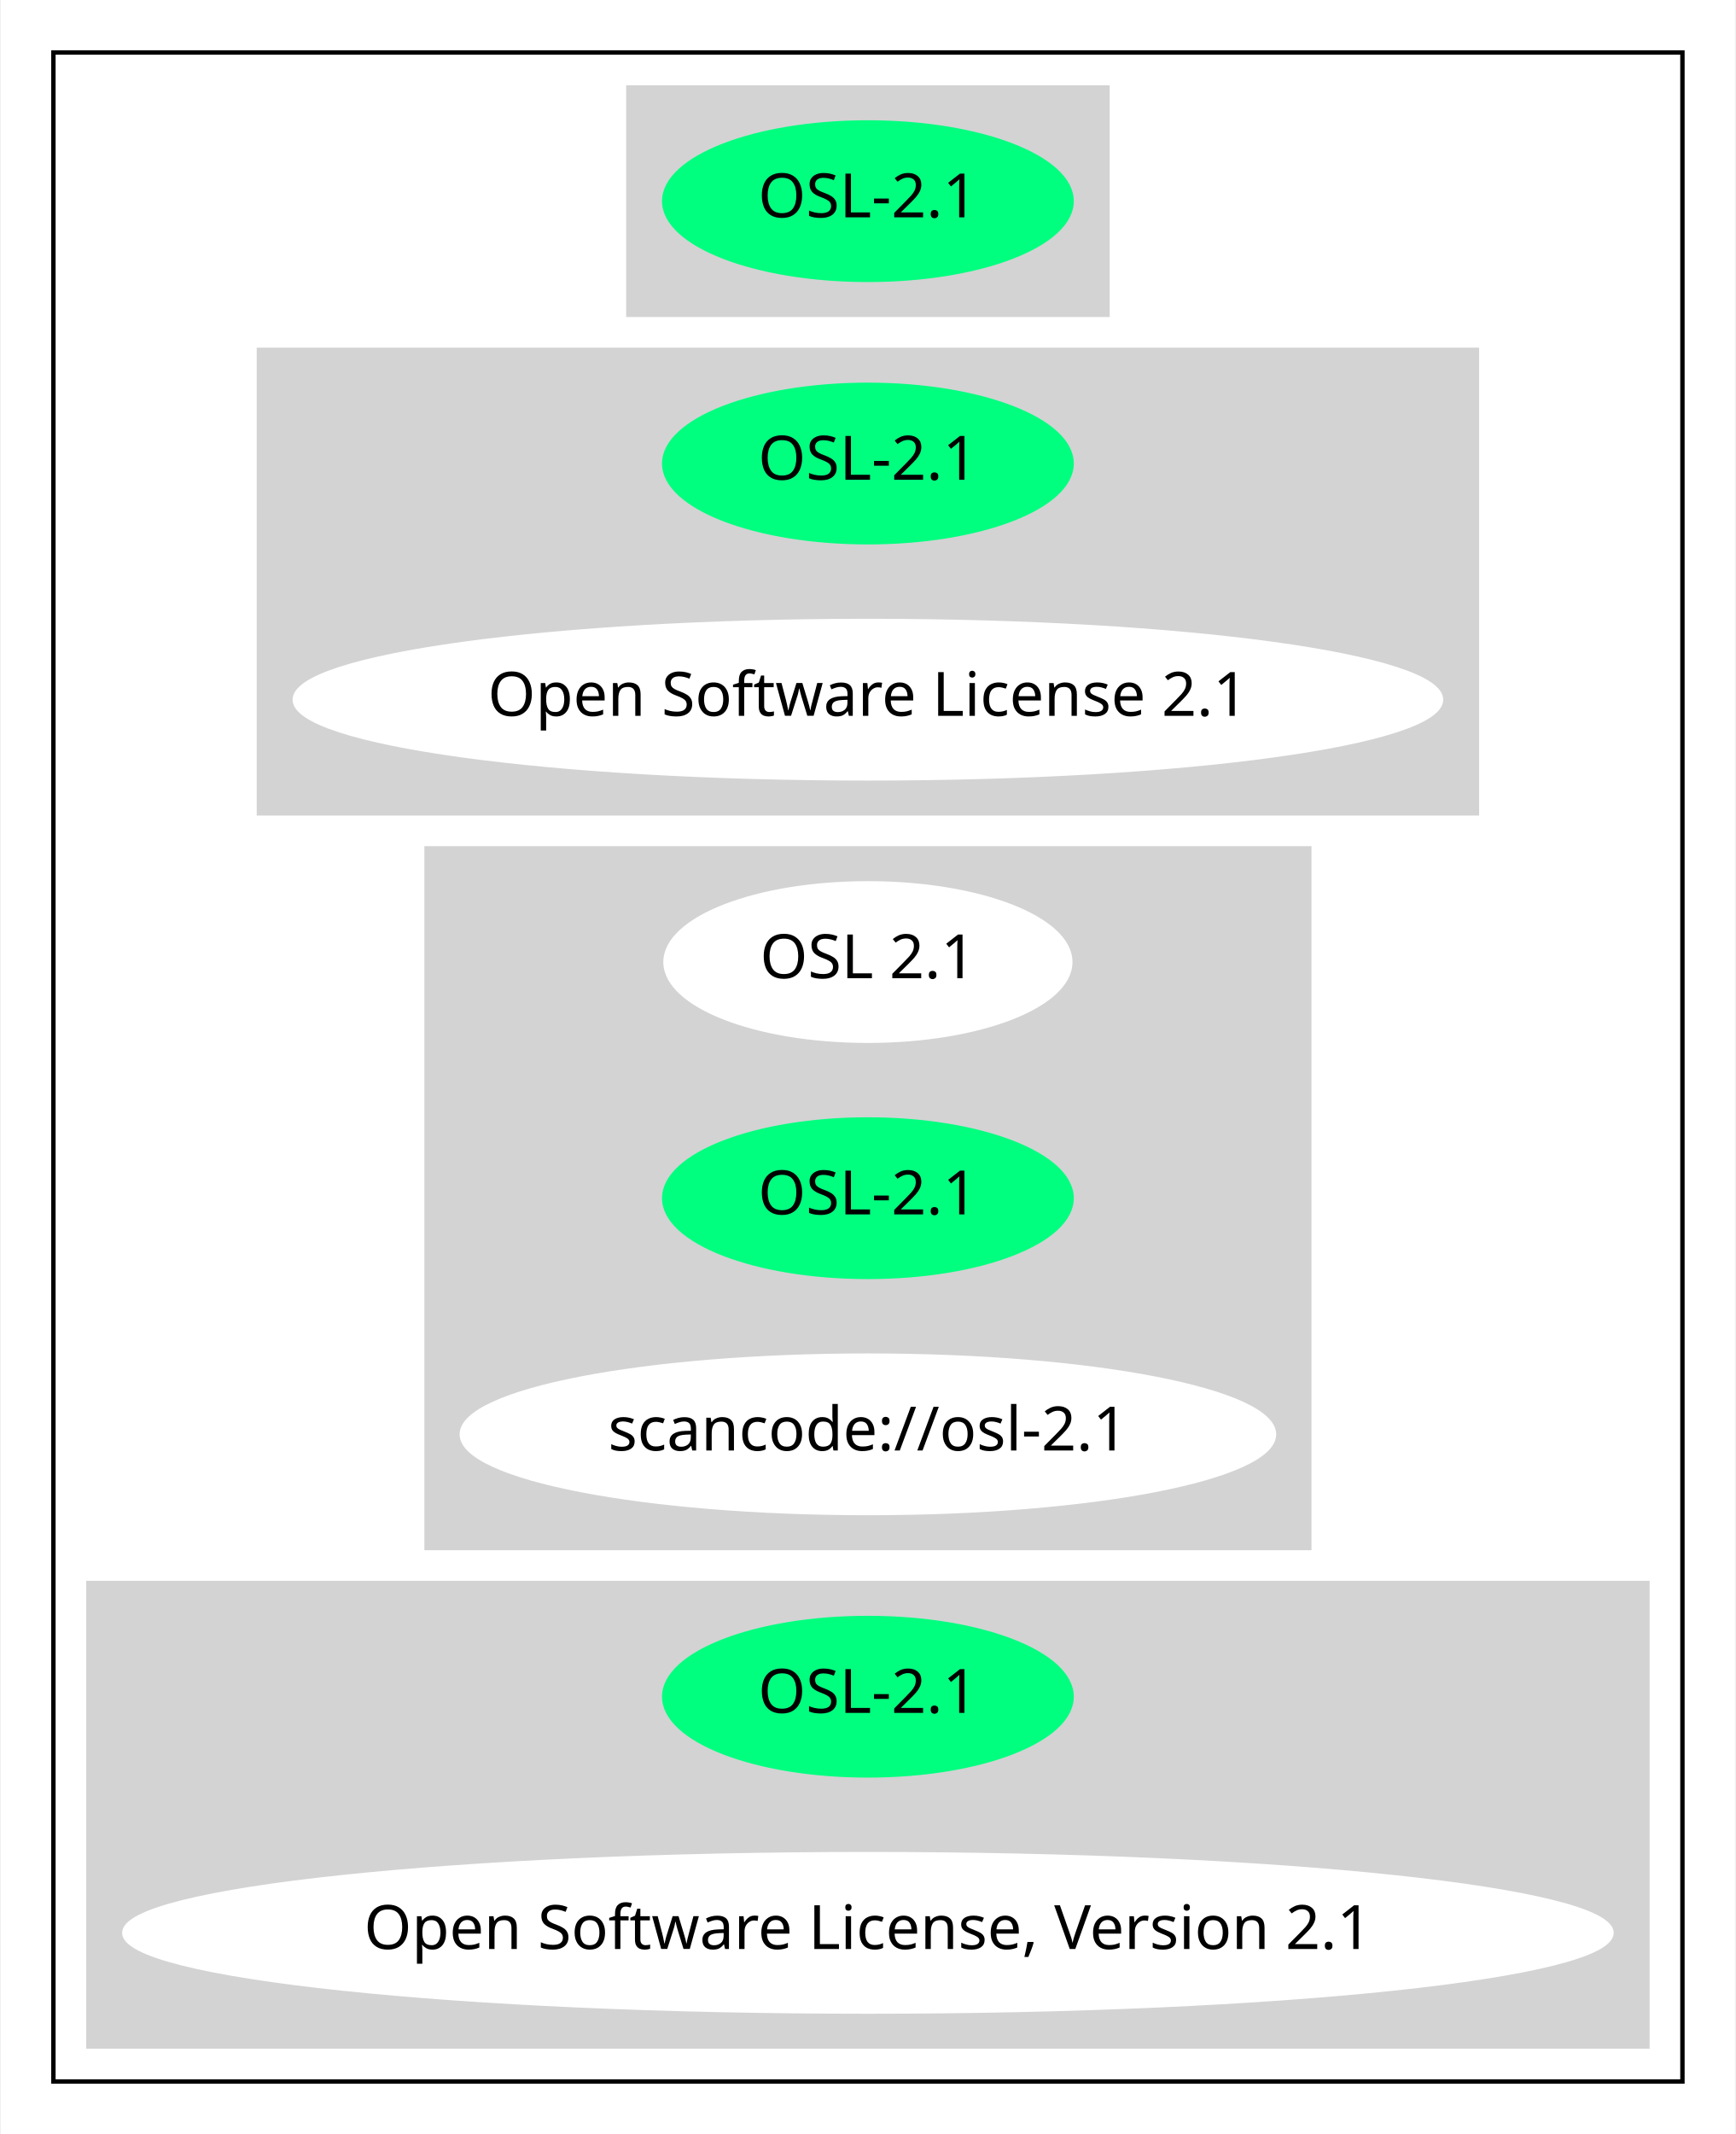
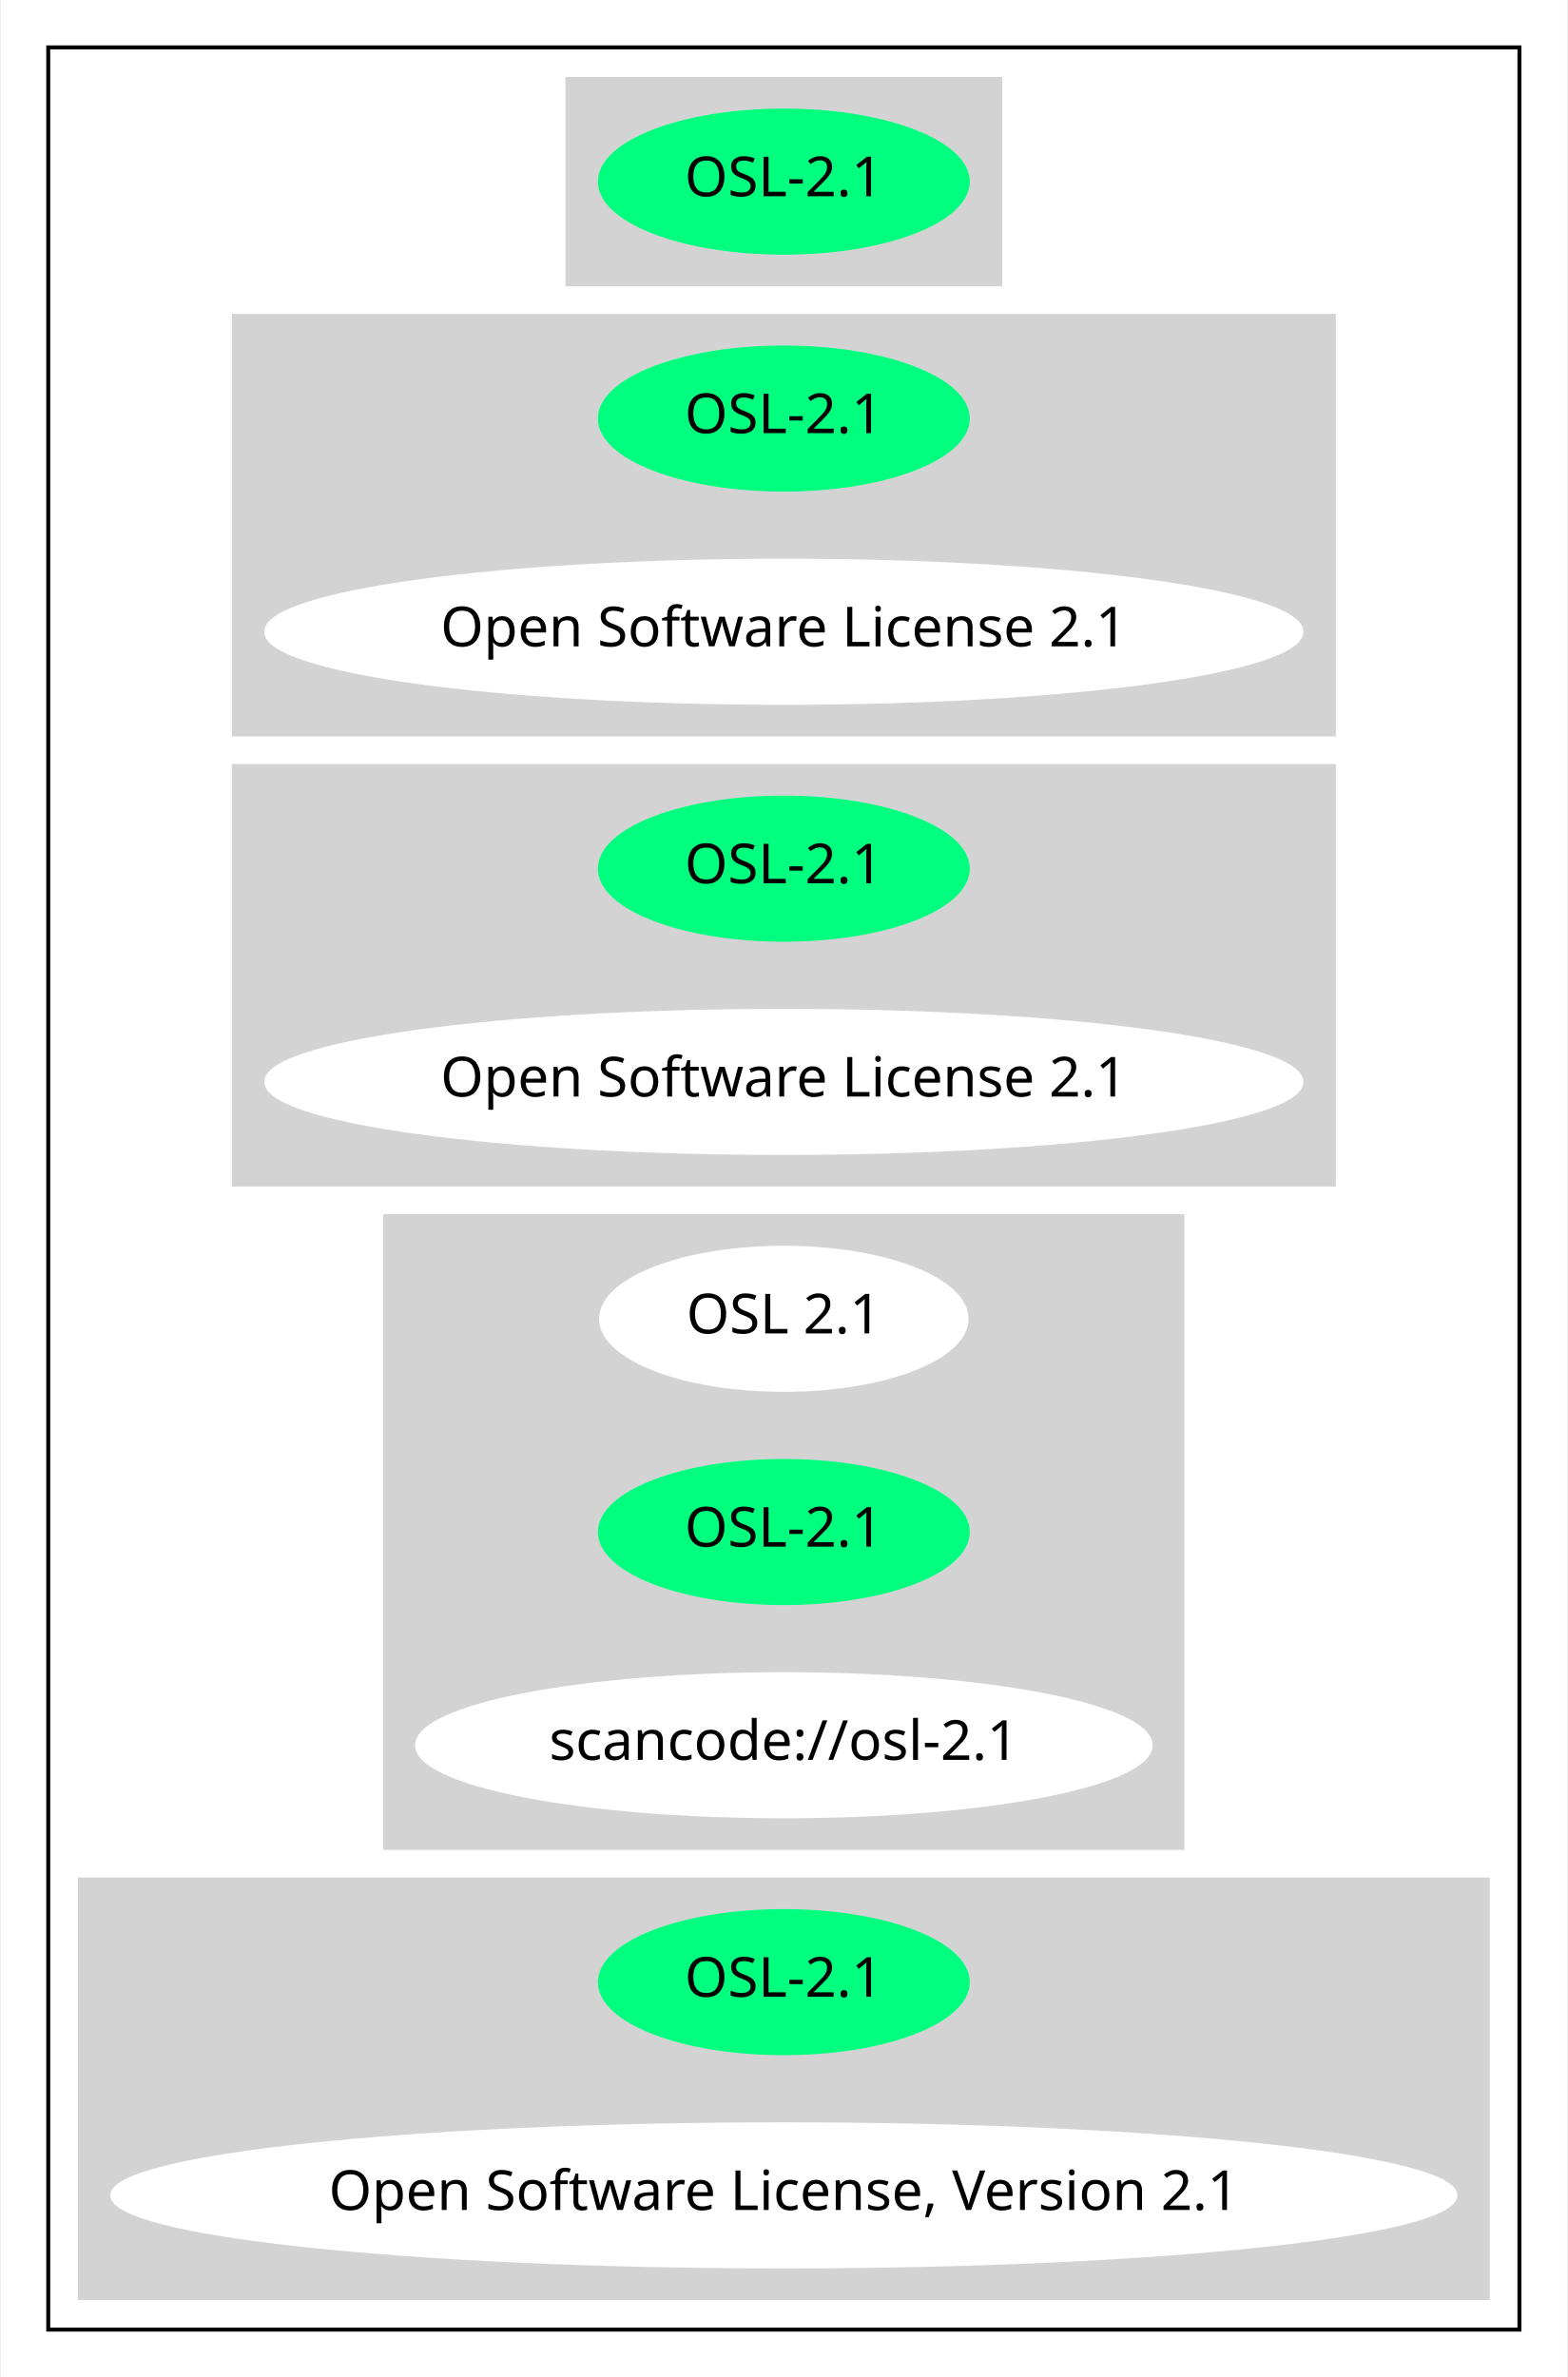
- <svg xmlns="http://www.w3.org/2000/svg" width="397pt" height="488pt" viewBox="0.00 0.00 396.57 488.00">
-   <g id="graph0" class="graph" transform="scale(1 1) rotate(0) translate(4 484)">
-     <polygon fill="white" stroke="transparent" points="-4,4 -4,-484 392.57,-484 392.57,4 -4,4" />
+ <svg xmlns="http://www.w3.org/2000/svg" width="397pt" height="602pt" viewBox="0.00 0.00 396.57 602.00">
+   <g id="graph0" class="graph" transform="scale(1 1) rotate(0) translate(4 598)">
+     <polygon fill="white" stroke="transparent" points="-4,4 -4,-598 392.57,-598 392.57,4 -4,4" />
    <g id="clust1" class="cluster">
-       <polygon fill="none" stroke="black" points="8,-8 8,-472 380.57,-472 380.57,-8 8,-8" />
+       <polygon fill="none" stroke="black" points="8,-8 8,-586 380.57,-586 380.57,-8 8,-8" />
    </g>
    <g id="clust2" class="cluster">
-       <polygon fill="lightgray" stroke="lightgray" points="139.49,-412 139.49,-464 249.08,-464 249.08,-412 139.49,-412" />
+       <polygon fill="lightgray" stroke="lightgray" points="139.49,-526 139.49,-578 249.08,-578 249.08,-526 139.49,-526" />
    </g>
    <g id="clust3" class="cluster">
+       <polygon fill="lightgray" stroke="lightgray" points="55,-412 55,-518 333.57,-518 333.57,-412 55,-412" />
+     </g>
+     <g id="clust4" class="cluster">
      <polygon fill="lightgray" stroke="lightgray" points="55,-298 55,-404 333.57,-404 333.57,-298 55,-298" />
    </g>
-     <g id="clust4" class="cluster">
+     <g id="clust5" class="cluster">
      <polygon fill="lightgray" stroke="lightgray" points="93.34,-130 93.34,-290 295.23,-290 295.23,-130 93.34,-130" />
    </g>
-     <g id="clust5" class="cluster">
+     <g id="clust6" class="cluster">
      <polygon fill="lightgray" stroke="lightgray" points="16,-16 16,-122 372.57,-122 372.57,-16 16,-16" />
    </g>
    <g id="node1" class="node">
-       <ellipse fill="springgreen" stroke="springgreen" cx="194.28" cy="-438" rx="46.59" ry="18" />
-       <text text-anchor="middle" x="194.28" y="-434.3" font-family="Times-Roman" font-size="14.00">OSL-2.1</text>
+       <ellipse fill="springgreen" stroke="springgreen" cx="194.28" cy="-552" rx="46.59" ry="18" />
+       <text text-anchor="middle" x="194.28" y="-548.3" font-family="Times-Roman" font-size="14.00">OSL-2.1</text>
    </g>
    <g id="node2" class="node">
+       <ellipse fill="springgreen" stroke="springgreen" cx="194.28" cy="-492" rx="46.59" ry="18" />
+       <text text-anchor="middle" x="194.28" y="-488.3" font-family="Times-Roman" font-size="14.00">OSL-2.1</text>
+     </g>
+     <g id="node3" class="node">
+       <ellipse fill="white" stroke="white" cx="194.28" cy="-438" rx="131.08" ry="18" />
+       <text text-anchor="middle" x="194.28" y="-434.3" font-family="Times-Roman" font-size="14.00">Open Software License 2.1</text>
+     </g>
+     <g id="node4" class="node">
      <ellipse fill="springgreen" stroke="springgreen" cx="194.28" cy="-378" rx="46.59" ry="18" />
      <text text-anchor="middle" x="194.28" y="-374.3" font-family="Times-Roman" font-size="14.00">OSL-2.1</text>
    </g>
-     <g id="node3" class="node">
+     <g id="node5" class="node">
      <ellipse fill="white" stroke="white" cx="194.28" cy="-324" rx="131.08" ry="18" />
      <text text-anchor="middle" x="194.28" y="-320.3" font-family="Times-Roman" font-size="14.00">Open Software License 2.1</text>
    </g>
-     <g id="node4" class="node">
+     <g id="node6" class="node">
      <ellipse fill="white" stroke="white" cx="194.28" cy="-264" rx="46.29" ry="18" />
      <text text-anchor="middle" x="194.28" y="-260.3" font-family="Times-Roman" font-size="14.00">OSL 2.1</text>
    </g>
-     <g id="node5" class="node">
+     <g id="node7" class="node">
      <ellipse fill="springgreen" stroke="springgreen" cx="194.28" cy="-210" rx="46.59" ry="18" />
      <text text-anchor="middle" x="194.28" y="-206.3" font-family="Times-Roman" font-size="14.00">OSL-2.1</text>
    </g>
-     <g id="node6" class="node">
+     <g id="node8" class="node">
      <ellipse fill="white" stroke="white" cx="194.28" cy="-156" rx="92.88" ry="18" />
      <text text-anchor="middle" x="194.28" y="-152.3" font-family="Times-Roman" font-size="14.00">scancode://osl-2.1</text>
    </g>
-     <g id="node7" class="node">
+     <g id="node9" class="node">
      <ellipse fill="springgreen" stroke="springgreen" cx="194.28" cy="-96" rx="46.59" ry="18" />
      <text text-anchor="middle" x="194.28" y="-92.3" font-family="Times-Roman" font-size="14.00">OSL-2.1</text>
    </g>
-     <g id="node8" class="node">
+     <g id="node10" class="node">
      <ellipse fill="white" stroke="white" cx="194.28" cy="-42" rx="170.07" ry="18" />
      <text text-anchor="middle" x="194.28" y="-38.3" font-family="Times-Roman" font-size="14.00">Open Software License, Version 2.1</text>
    </g>
  </g>
</svg>
